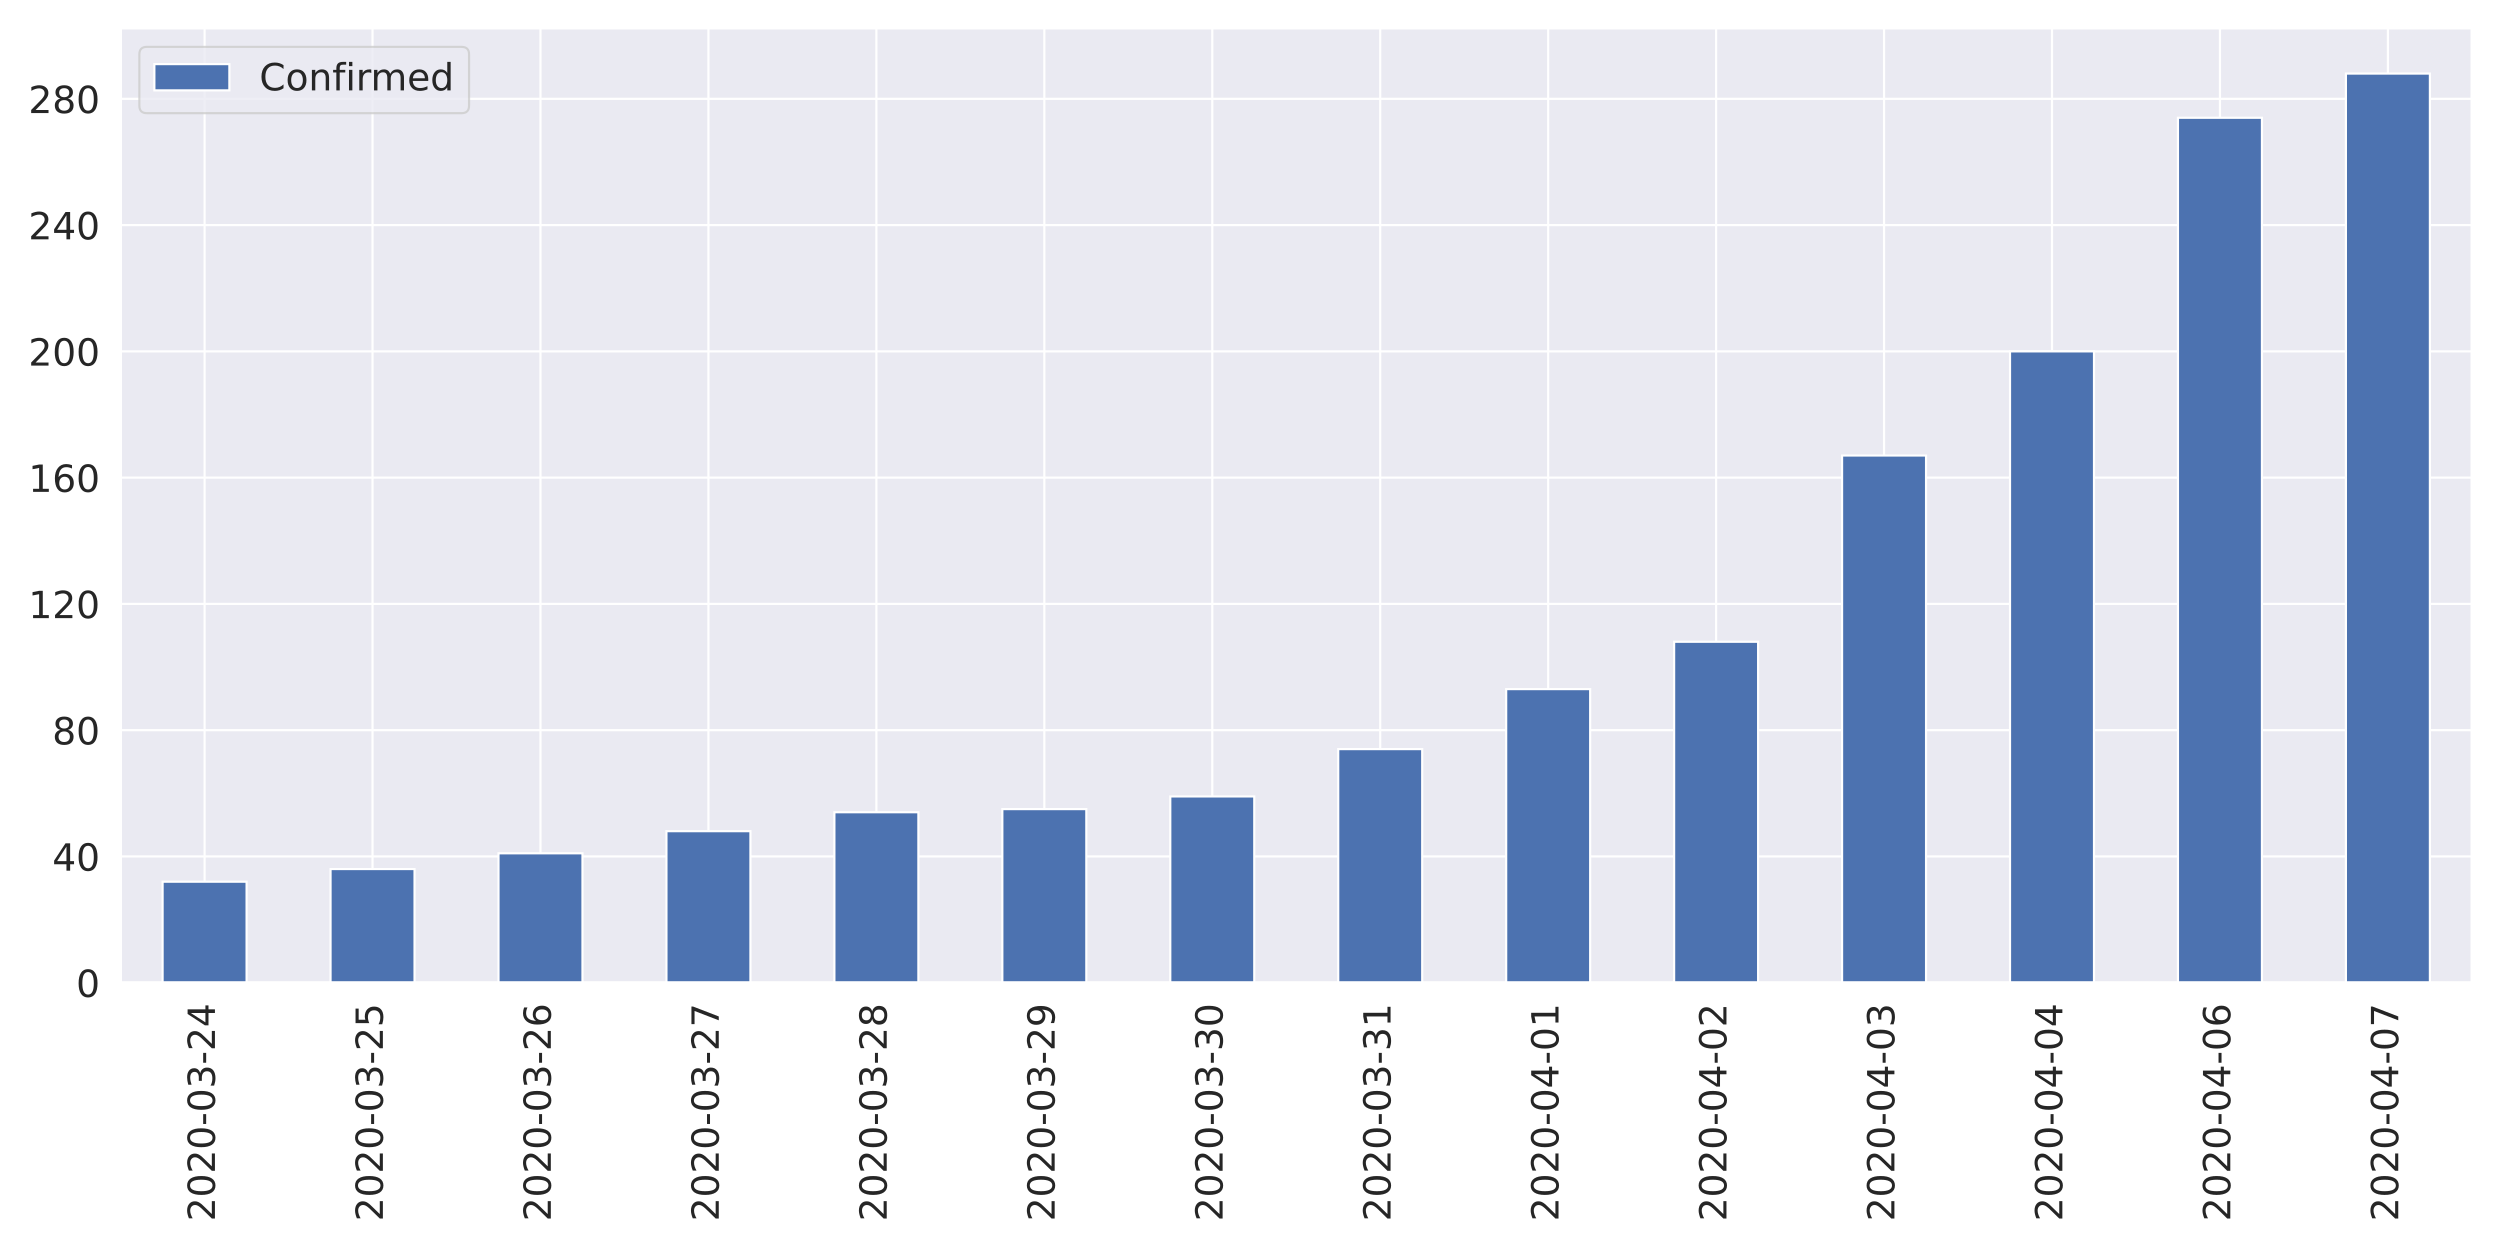
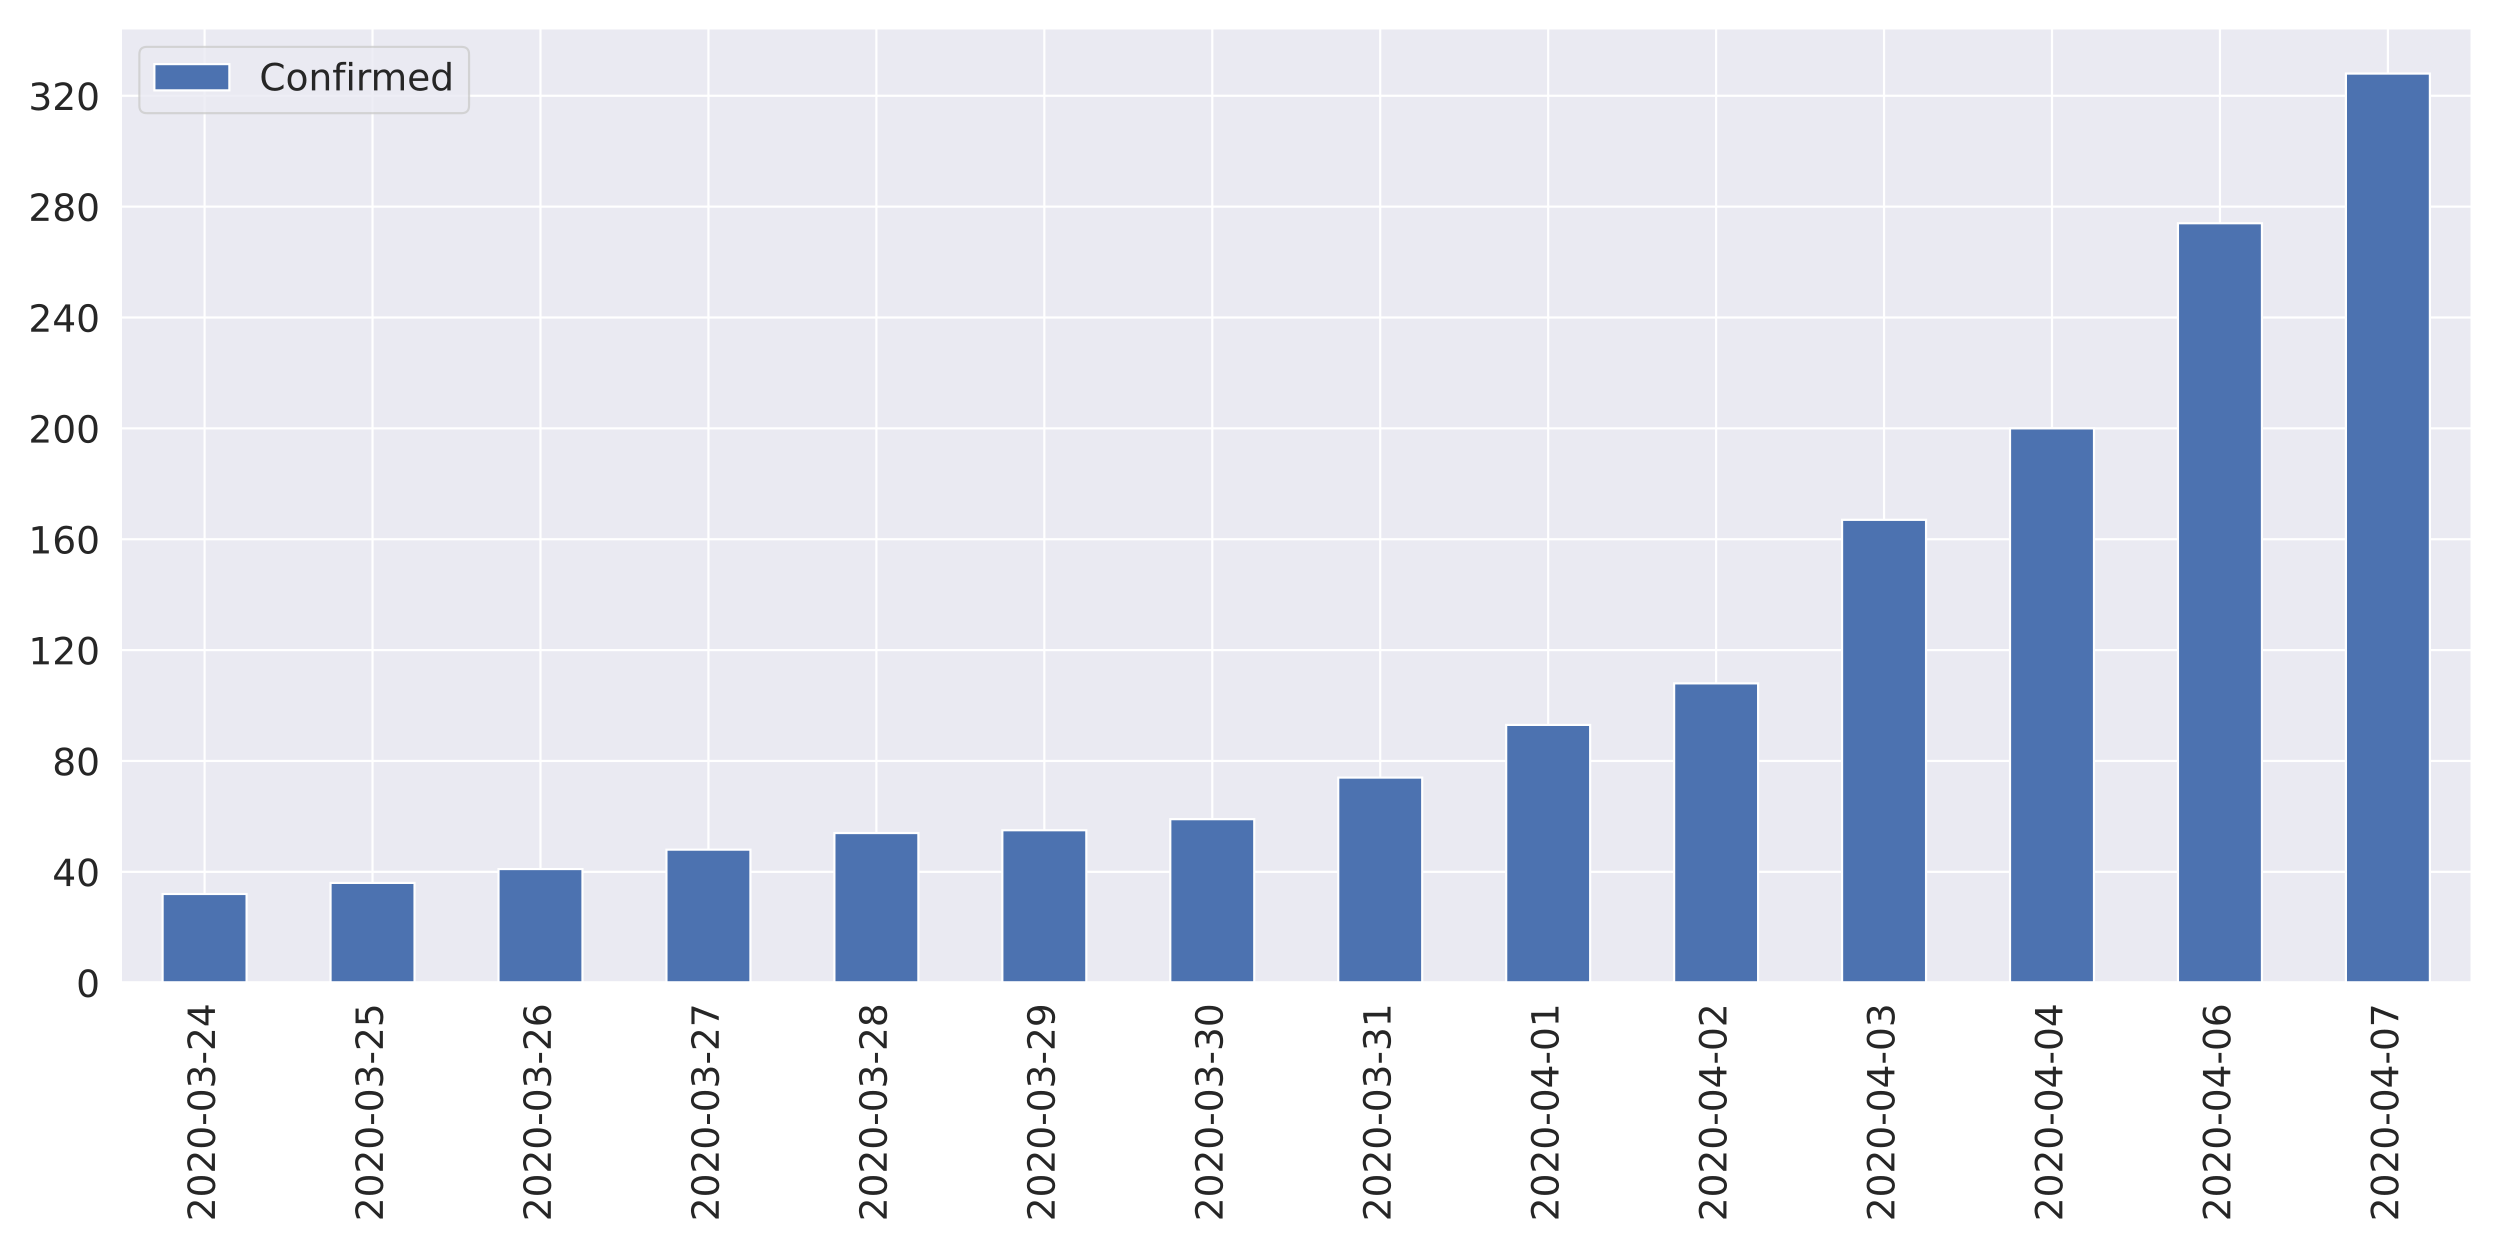
<svg xmlns="http://www.w3.org/2000/svg" xmlns:xlink="http://www.w3.org/1999/xlink" height="576pt" version="1.1" viewBox="0 0 1152 576" width="1152pt">
  <defs>
    <style type="text/css">
*{stroke-linecap:butt;stroke-linejoin:round;}
  </style>
  </defs>
  <g id="figure_1">
    <g id="patch_1">
      <path d="M 0 576  L 1152 576  L 1152 0  L 0 0  z " style="fill:#ffffff;" />
    </g>
    <g id="axes_1">
      <g id="patch_2">
        <path d="M 55.58 452.83  L 1139.04 452.83  L 1139.04 12.96  L 55.58 12.96  z " style="fill:#eaeaf2;" />
      </g>
      <g id="matplotlib.axis_1">
        <g id="xtick_1">
          <g id="line2d_1">
            <path clip-path="url(#p7d0ca9d0f2)" d="M 94.275 452.83  L 94.275 12.96  " style="fill:none;stroke:#ffffff;stroke-linecap:round;" />
          </g>
          <g id="text_1">
            <defs>
              <path d="M 19.188 8.297  L 53.609 8.297  L 53.609 0  L 7.328 0  L 7.328 8.297  Q 12.938 14.109 22.625 23.891  Q 32.328 33.688 34.812 36.531  Q 39.547 41.844 41.422 45.531  Q 43.312 49.219 43.312 52.781  Q 43.312 58.594 39.234 62.25  Q 35.156 65.922 28.609 65.922  Q 23.969 65.922 18.812 64.312  Q 13.672 62.703 7.812 59.422  L 7.812 69.391  Q 13.766 71.781 18.938 73  Q 24.125 74.219 28.422 74.219  Q 39.75 74.219 46.484 68.547  Q 53.219 62.891 53.219 53.422  Q 53.219 48.922 51.531 44.891  Q 49.859 40.875 45.406 35.406  Q 44.188 33.984 37.641 27.219  Q 31.109 20.453 19.188 8.297  z " id="DejaVuSans-50" />
              <path d="M 31.781 66.406  Q 24.172 66.406 20.328 58.906  Q 16.5 51.422 16.5 36.375  Q 16.5 21.391 20.328 13.891  Q 24.172 6.391 31.781 6.391  Q 39.453 6.391 43.281 13.891  Q 47.125 21.391 47.125 36.375  Q 47.125 51.422 43.281 58.906  Q 39.453 66.406 31.781 66.406  z M 31.781 74.219  Q 44.047 74.219 50.516 64.516  Q 56.984 54.828 56.984 36.375  Q 56.984 17.969 50.516 8.266  Q 44.047 -1.422 31.781 -1.422  Q 19.531 -1.422 13.062 8.266  Q 6.594 17.969 6.594 36.375  Q 6.594 54.828 13.062 64.516  Q 19.531 74.219 31.781 74.219  z " id="DejaVuSans-48" />
              <path d="M 4.891 31.391  L 31.203 31.391  L 31.203 23.391  L 4.891 23.391  z " id="DejaVuSans-45" />
              <path d="M 40.578 39.312  Q 47.656 37.797 51.625 33  Q 55.609 28.219 55.609 21.188  Q 55.609 10.406 48.188 4.484  Q 40.766 -1.422 27.094 -1.422  Q 22.516 -1.422 17.656 -0.516  Q 12.797 0.391 7.625 2.203  L 7.625 11.719  Q 11.719 9.328 16.594 8.109  Q 21.484 6.891 26.812 6.891  Q 36.078 6.891 40.938 10.547  Q 45.797 14.203 45.797 21.188  Q 45.797 27.641 41.281 31.266  Q 36.766 34.906 28.719 34.906  L 20.219 34.906  L 20.219 43.016  L 29.109 43.016  Q 36.375 43.016 40.234 45.922  Q 44.094 48.828 44.094 54.297  Q 44.094 59.906 40.109 62.906  Q 36.141 65.922 28.719 65.922  Q 24.656 65.922 20.016 65.031  Q 15.375 64.156 9.812 62.312  L 9.812 71.094  Q 15.438 72.656 20.344 73.438  Q 25.25 74.219 29.594 74.219  Q 40.828 74.219 47.359 69.109  Q 53.906 64.016 53.906 55.328  Q 53.906 49.266 50.438 45.094  Q 46.969 40.922 40.578 39.312  z " id="DejaVuSans-51" />
              <path d="M 37.797 64.312  L 12.891 25.391  L 37.797 25.391  z M 35.203 72.906  L 47.609 72.906  L 47.609 25.391  L 58.016 25.391  L 58.016 17.188  L 47.609 17.188  L 47.609 0  L 37.797 0  L 37.797 17.188  L 4.891 17.188  L 4.891 26.703  z " id="DejaVuSans-52" />
            </defs>
            <g style="fill:#262626;" transform="translate(99.0432 562.7538)rotate(-90)scale(0.1728 -0.1728)">
              <use xlink:href="#DejaVuSans-50" />
              <use x="63.623" xlink:href="#DejaVuSans-48" />
              <use x="127.246" xlink:href="#DejaVuSans-50" />
              <use x="190.869" xlink:href="#DejaVuSans-48" />
              <use x="254.492" xlink:href="#DejaVuSans-45" />
              <use x="290.576" xlink:href="#DejaVuSans-48" />
              <use x="354.199" xlink:href="#DejaVuSans-51" />
              <use x="417.822" xlink:href="#DejaVuSans-45" />
              <use x="453.906" xlink:href="#DejaVuSans-50" />
              <use x="517.529" xlink:href="#DejaVuSans-52" />
            </g>
          </g>
        </g>
        <g id="xtick_2">
          <g id="line2d_2">
            <path clip-path="url(#p7d0ca9d0f2)" d="M 171.665 452.83  L 171.665 12.96  " style="fill:none;stroke:#ffffff;stroke-linecap:round;" />
          </g>
          <g id="text_2">
            <defs>
              <path d="M 10.797 72.906  L 49.516 72.906  L 49.516 64.594  L 19.828 64.594  L 19.828 46.734  Q 21.969 47.469 24.109 47.828  Q 26.266 48.188 28.422 48.188  Q 40.625 48.188 47.75 41.5  Q 54.891 34.812 54.891 23.391  Q 54.891 11.625 47.562 5.094  Q 40.234 -1.422 26.906 -1.422  Q 22.312 -1.422 17.547 -0.641  Q 12.797 0.141 7.719 1.703  L 7.719 11.625  Q 12.109 9.234 16.797 8.062  Q 21.484 6.891 26.703 6.891  Q 35.156 6.891 40.078 11.328  Q 45.016 15.766 45.016 23.391  Q 45.016 31 40.078 35.438  Q 35.156 39.891 26.703 39.891  Q 22.75 39.891 18.812 39.016  Q 14.891 38.141 10.797 36.281  z " id="DejaVuSans-53" />
            </defs>
            <g style="fill:#262626;" transform="translate(176.4332 562.7538)rotate(-90)scale(0.1728 -0.1728)">
              <use xlink:href="#DejaVuSans-50" />
              <use x="63.623" xlink:href="#DejaVuSans-48" />
              <use x="127.246" xlink:href="#DejaVuSans-50" />
              <use x="190.869" xlink:href="#DejaVuSans-48" />
              <use x="254.492" xlink:href="#DejaVuSans-45" />
              <use x="290.576" xlink:href="#DejaVuSans-48" />
              <use x="354.199" xlink:href="#DejaVuSans-51" />
              <use x="417.822" xlink:href="#DejaVuSans-45" />
              <use x="453.906" xlink:href="#DejaVuSans-50" />
              <use x="517.529" xlink:href="#DejaVuSans-53" />
            </g>
          </g>
        </g>
        <g id="xtick_3">
          <g id="line2d_3">
            <path clip-path="url(#p7d0ca9d0f2)" d="M 249.055 452.83  L 249.055 12.96  " style="fill:none;stroke:#ffffff;stroke-linecap:round;" />
          </g>
          <g id="text_3">
            <defs>
              <path d="M 33.016 40.375  Q 26.375 40.375 22.484 35.828  Q 18.609 31.297 18.609 23.391  Q 18.609 15.531 22.484 10.953  Q 26.375 6.391 33.016 6.391  Q 39.656 6.391 43.531 10.953  Q 47.406 15.531 47.406 23.391  Q 47.406 31.297 43.531 35.828  Q 39.656 40.375 33.016 40.375  z M 52.594 71.297  L 52.594 62.312  Q 48.875 64.062 45.094 64.984  Q 41.312 65.922 37.594 65.922  Q 27.828 65.922 22.672 59.328  Q 17.531 52.734 16.797 39.406  Q 19.672 43.656 24.016 45.922  Q 28.375 48.188 33.594 48.188  Q 44.578 48.188 50.953 41.516  Q 57.328 34.859 57.328 23.391  Q 57.328 12.156 50.688 5.359  Q 44.047 -1.422 33.016 -1.422  Q 20.359 -1.422 13.672 8.266  Q 6.984 17.969 6.984 36.375  Q 6.984 53.656 15.188 63.938  Q 23.391 74.219 37.203 74.219  Q 40.922 74.219 44.703 73.484  Q 48.484 72.75 52.594 71.297  z " id="DejaVuSans-54" />
            </defs>
            <g style="fill:#262626;" transform="translate(253.8232 562.7538)rotate(-90)scale(0.1728 -0.1728)">
              <use xlink:href="#DejaVuSans-50" />
              <use x="63.623" xlink:href="#DejaVuSans-48" />
              <use x="127.246" xlink:href="#DejaVuSans-50" />
              <use x="190.869" xlink:href="#DejaVuSans-48" />
              <use x="254.492" xlink:href="#DejaVuSans-45" />
              <use x="290.576" xlink:href="#DejaVuSans-48" />
              <use x="354.199" xlink:href="#DejaVuSans-51" />
              <use x="417.822" xlink:href="#DejaVuSans-45" />
              <use x="453.906" xlink:href="#DejaVuSans-50" />
              <use x="517.529" xlink:href="#DejaVuSans-54" />
            </g>
          </g>
        </g>
        <g id="xtick_4">
          <g id="line2d_4">
            <path clip-path="url(#p7d0ca9d0f2)" d="M 326.445 452.83  L 326.445 12.96  " style="fill:none;stroke:#ffffff;stroke-linecap:round;" />
          </g>
          <g id="text_4">
            <defs>
              <path d="M 8.203 72.906  L 55.078 72.906  L 55.078 68.703  L 28.609 0  L 18.312 0  L 43.219 64.594  L 8.203 64.594  z " id="DejaVuSans-55" />
            </defs>
            <g style="fill:#262626;" transform="translate(331.2132 562.7538)rotate(-90)scale(0.1728 -0.1728)">
              <use xlink:href="#DejaVuSans-50" />
              <use x="63.623" xlink:href="#DejaVuSans-48" />
              <use x="127.246" xlink:href="#DejaVuSans-50" />
              <use x="190.869" xlink:href="#DejaVuSans-48" />
              <use x="254.492" xlink:href="#DejaVuSans-45" />
              <use x="290.576" xlink:href="#DejaVuSans-48" />
              <use x="354.199" xlink:href="#DejaVuSans-51" />
              <use x="417.822" xlink:href="#DejaVuSans-45" />
              <use x="453.906" xlink:href="#DejaVuSans-50" />
              <use x="517.529" xlink:href="#DejaVuSans-55" />
            </g>
          </g>
        </g>
        <g id="xtick_5">
          <g id="line2d_5">
            <path clip-path="url(#p7d0ca9d0f2)" d="M 403.835 452.83  L 403.835 12.96  " style="fill:none;stroke:#ffffff;stroke-linecap:round;" />
          </g>
          <g id="text_5">
            <defs>
              <path d="M 31.781 34.625  Q 24.75 34.625 20.719 30.859  Q 16.703 27.094 16.703 20.516  Q 16.703 13.922 20.719 10.156  Q 24.75 6.391 31.781 6.391  Q 38.812 6.391 42.859 10.172  Q 46.922 13.969 46.922 20.516  Q 46.922 27.094 42.891 30.859  Q 38.875 34.625 31.781 34.625  z M 21.922 38.812  Q 15.578 40.375 12.031 44.719  Q 8.5 49.078 8.5 55.328  Q 8.5 64.062 14.719 69.141  Q 20.953 74.219 31.781 74.219  Q 42.672 74.219 48.875 69.141  Q 55.078 64.062 55.078 55.328  Q 55.078 49.078 51.531 44.719  Q 48 40.375 41.703 38.812  Q 48.828 37.156 52.797 32.312  Q 56.781 27.484 56.781 20.516  Q 56.781 9.906 50.312 4.234  Q 43.844 -1.422 31.781 -1.422  Q 19.734 -1.422 13.25 4.234  Q 6.781 9.906 6.781 20.516  Q 6.781 27.484 10.781 32.312  Q 14.797 37.156 21.922 38.812  z M 18.312 54.391  Q 18.312 48.734 21.844 45.562  Q 25.391 42.391 31.781 42.391  Q 38.141 42.391 41.719 45.562  Q 45.312 48.734 45.312 54.391  Q 45.312 60.062 41.719 63.234  Q 38.141 66.406 31.781 66.406  Q 25.391 66.406 21.844 63.234  Q 18.312 60.062 18.312 54.391  z " id="DejaVuSans-56" />
            </defs>
            <g style="fill:#262626;" transform="translate(408.6032 562.7538)rotate(-90)scale(0.1728 -0.1728)">
              <use xlink:href="#DejaVuSans-50" />
              <use x="63.623" xlink:href="#DejaVuSans-48" />
              <use x="127.246" xlink:href="#DejaVuSans-50" />
              <use x="190.869" xlink:href="#DejaVuSans-48" />
              <use x="254.492" xlink:href="#DejaVuSans-45" />
              <use x="290.576" xlink:href="#DejaVuSans-48" />
              <use x="354.199" xlink:href="#DejaVuSans-51" />
              <use x="417.822" xlink:href="#DejaVuSans-45" />
              <use x="453.906" xlink:href="#DejaVuSans-50" />
              <use x="517.529" xlink:href="#DejaVuSans-56" />
            </g>
          </g>
        </g>
        <g id="xtick_6">
          <g id="line2d_6">
            <path clip-path="url(#p7d0ca9d0f2)" d="M 481.225 452.83  L 481.225 12.96  " style="fill:none;stroke:#ffffff;stroke-linecap:round;" />
          </g>
          <g id="text_6">
            <defs>
              <path d="M 10.984 1.516  L 10.984 10.5  Q 14.703 8.734 18.5 7.812  Q 22.312 6.891 25.984 6.891  Q 35.75 6.891 40.891 13.453  Q 46.047 20.016 46.781 33.406  Q 43.953 29.203 39.594 26.953  Q 35.25 24.703 29.984 24.703  Q 19.047 24.703 12.672 31.312  Q 6.297 37.938 6.297 49.422  Q 6.297 60.641 12.938 67.422  Q 19.578 74.219 30.609 74.219  Q 43.266 74.219 49.922 64.516  Q 56.594 54.828 56.594 36.375  Q 56.594 19.141 48.406 8.859  Q 40.234 -1.422 26.422 -1.422  Q 22.703 -1.422 18.891 -0.688  Q 15.094 0.047 10.984 1.516  z M 30.609 32.422  Q 37.25 32.422 41.125 36.953  Q 45.016 41.5 45.016 49.422  Q 45.016 57.281 41.125 61.844  Q 37.25 66.406 30.609 66.406  Q 23.969 66.406 20.094 61.844  Q 16.219 57.281 16.219 49.422  Q 16.219 41.5 20.094 36.953  Q 23.969 32.422 30.609 32.422  z " id="DejaVuSans-57" />
            </defs>
            <g style="fill:#262626;" transform="translate(485.9932 562.7538)rotate(-90)scale(0.1728 -0.1728)">
              <use xlink:href="#DejaVuSans-50" />
              <use x="63.623" xlink:href="#DejaVuSans-48" />
              <use x="127.246" xlink:href="#DejaVuSans-50" />
              <use x="190.869" xlink:href="#DejaVuSans-48" />
              <use x="254.492" xlink:href="#DejaVuSans-45" />
              <use x="290.576" xlink:href="#DejaVuSans-48" />
              <use x="354.199" xlink:href="#DejaVuSans-51" />
              <use x="417.822" xlink:href="#DejaVuSans-45" />
              <use x="453.906" xlink:href="#DejaVuSans-50" />
              <use x="517.529" xlink:href="#DejaVuSans-57" />
            </g>
          </g>
        </g>
        <g id="xtick_7">
          <g id="line2d_7">
            <path clip-path="url(#p7d0ca9d0f2)" d="M 558.615 452.83  L 558.615 12.96  " style="fill:none;stroke:#ffffff;stroke-linecap:round;" />
          </g>
          <g id="text_7">
            <g style="fill:#262626;" transform="translate(563.3832 562.7538)rotate(-90)scale(0.1728 -0.1728)">
              <use xlink:href="#DejaVuSans-50" />
              <use x="63.623" xlink:href="#DejaVuSans-48" />
              <use x="127.246" xlink:href="#DejaVuSans-50" />
              <use x="190.869" xlink:href="#DejaVuSans-48" />
              <use x="254.492" xlink:href="#DejaVuSans-45" />
              <use x="290.576" xlink:href="#DejaVuSans-48" />
              <use x="354.199" xlink:href="#DejaVuSans-51" />
              <use x="417.822" xlink:href="#DejaVuSans-45" />
              <use x="453.906" xlink:href="#DejaVuSans-51" />
              <use x="517.529" xlink:href="#DejaVuSans-48" />
            </g>
          </g>
        </g>
        <g id="xtick_8">
          <g id="line2d_8">
            <path clip-path="url(#p7d0ca9d0f2)" d="M 636.005 452.83  L 636.005 12.96  " style="fill:none;stroke:#ffffff;stroke-linecap:round;" />
          </g>
          <g id="text_8">
            <defs>
              <path d="M 12.406 8.297  L 28.516 8.297  L 28.516 63.922  L 10.984 60.406  L 10.984 69.391  L 28.422 72.906  L 38.281 72.906  L 38.281 8.297  L 54.391 8.297  L 54.391 0  L 12.406 0  z " id="DejaVuSans-49" />
            </defs>
            <g style="fill:#262626;" transform="translate(640.7732 562.7538)rotate(-90)scale(0.1728 -0.1728)">
              <use xlink:href="#DejaVuSans-50" />
              <use x="63.623" xlink:href="#DejaVuSans-48" />
              <use x="127.246" xlink:href="#DejaVuSans-50" />
              <use x="190.869" xlink:href="#DejaVuSans-48" />
              <use x="254.492" xlink:href="#DejaVuSans-45" />
              <use x="290.576" xlink:href="#DejaVuSans-48" />
              <use x="354.199" xlink:href="#DejaVuSans-51" />
              <use x="417.822" xlink:href="#DejaVuSans-45" />
              <use x="453.906" xlink:href="#DejaVuSans-51" />
              <use x="517.529" xlink:href="#DejaVuSans-49" />
            </g>
          </g>
        </g>
        <g id="xtick_9">
          <g id="line2d_9">
            <path clip-path="url(#p7d0ca9d0f2)" d="M 713.395 452.83  L 713.395 12.96  " style="fill:none;stroke:#ffffff;stroke-linecap:round;" />
          </g>
          <g id="text_9">
            <g style="fill:#262626;" transform="translate(718.1632 562.7538)rotate(-90)scale(0.1728 -0.1728)">
              <use xlink:href="#DejaVuSans-50" />
              <use x="63.623" xlink:href="#DejaVuSans-48" />
              <use x="127.246" xlink:href="#DejaVuSans-50" />
              <use x="190.869" xlink:href="#DejaVuSans-48" />
              <use x="254.492" xlink:href="#DejaVuSans-45" />
              <use x="290.576" xlink:href="#DejaVuSans-48" />
              <use x="354.199" xlink:href="#DejaVuSans-52" />
              <use x="417.822" xlink:href="#DejaVuSans-45" />
              <use x="453.906" xlink:href="#DejaVuSans-48" />
              <use x="517.529" xlink:href="#DejaVuSans-49" />
            </g>
          </g>
        </g>
        <g id="xtick_10">
          <g id="line2d_10">
            <path clip-path="url(#p7d0ca9d0f2)" d="M 790.785 452.83  L 790.785 12.96  " style="fill:none;stroke:#ffffff;stroke-linecap:round;" />
          </g>
          <g id="text_10">
            <g style="fill:#262626;" transform="translate(795.5532 562.7538)rotate(-90)scale(0.1728 -0.1728)">
              <use xlink:href="#DejaVuSans-50" />
              <use x="63.623" xlink:href="#DejaVuSans-48" />
              <use x="127.246" xlink:href="#DejaVuSans-50" />
              <use x="190.869" xlink:href="#DejaVuSans-48" />
              <use x="254.492" xlink:href="#DejaVuSans-45" />
              <use x="290.576" xlink:href="#DejaVuSans-48" />
              <use x="354.199" xlink:href="#DejaVuSans-52" />
              <use x="417.822" xlink:href="#DejaVuSans-45" />
              <use x="453.906" xlink:href="#DejaVuSans-48" />
              <use x="517.529" xlink:href="#DejaVuSans-50" />
            </g>
          </g>
        </g>
        <g id="xtick_11">
          <g id="line2d_11">
            <path clip-path="url(#p7d0ca9d0f2)" d="M 868.175 452.83  L 868.175 12.96  " style="fill:none;stroke:#ffffff;stroke-linecap:round;" />
          </g>
          <g id="text_11">
            <g style="fill:#262626;" transform="translate(872.9432 562.7538)rotate(-90)scale(0.1728 -0.1728)">
              <use xlink:href="#DejaVuSans-50" />
              <use x="63.623" xlink:href="#DejaVuSans-48" />
              <use x="127.246" xlink:href="#DejaVuSans-50" />
              <use x="190.869" xlink:href="#DejaVuSans-48" />
              <use x="254.492" xlink:href="#DejaVuSans-45" />
              <use x="290.576" xlink:href="#DejaVuSans-48" />
              <use x="354.199" xlink:href="#DejaVuSans-52" />
              <use x="417.822" xlink:href="#DejaVuSans-45" />
              <use x="453.906" xlink:href="#DejaVuSans-48" />
              <use x="517.529" xlink:href="#DejaVuSans-51" />
            </g>
          </g>
        </g>
        <g id="xtick_12">
          <g id="line2d_12">
            <path clip-path="url(#p7d0ca9d0f2)" d="M 945.565 452.83  L 945.565 12.96  " style="fill:none;stroke:#ffffff;stroke-linecap:round;" />
          </g>
          <g id="text_12">
            <g style="fill:#262626;" transform="translate(950.3332 562.7538)rotate(-90)scale(0.1728 -0.1728)">
              <use xlink:href="#DejaVuSans-50" />
              <use x="63.623" xlink:href="#DejaVuSans-48" />
              <use x="127.246" xlink:href="#DejaVuSans-50" />
              <use x="190.869" xlink:href="#DejaVuSans-48" />
              <use x="254.492" xlink:href="#DejaVuSans-45" />
              <use x="290.576" xlink:href="#DejaVuSans-48" />
              <use x="354.199" xlink:href="#DejaVuSans-52" />
              <use x="417.822" xlink:href="#DejaVuSans-45" />
              <use x="453.906" xlink:href="#DejaVuSans-48" />
              <use x="517.529" xlink:href="#DejaVuSans-52" />
            </g>
          </g>
        </g>
        <g id="xtick_13">
          <g id="line2d_13">
            <path clip-path="url(#p7d0ca9d0f2)" d="M 1022.955 452.83  L 1022.955 12.96  " style="fill:none;stroke:#ffffff;stroke-linecap:round;" />
          </g>
          <g id="text_13">
            <g style="fill:#262626;" transform="translate(1027.723 562.7538)rotate(-90)scale(0.1728 -0.1728)">
              <use xlink:href="#DejaVuSans-50" />
              <use x="63.623" xlink:href="#DejaVuSans-48" />
              <use x="127.246" xlink:href="#DejaVuSans-50" />
              <use x="190.869" xlink:href="#DejaVuSans-48" />
              <use x="254.492" xlink:href="#DejaVuSans-45" />
              <use x="290.576" xlink:href="#DejaVuSans-48" />
              <use x="354.199" xlink:href="#DejaVuSans-52" />
              <use x="417.822" xlink:href="#DejaVuSans-45" />
              <use x="453.906" xlink:href="#DejaVuSans-48" />
              <use x="517.529" xlink:href="#DejaVuSans-54" />
            </g>
          </g>
        </g>
        <g id="xtick_14">
          <g id="line2d_14">
            <path clip-path="url(#p7d0ca9d0f2)" d="M 1100.345 452.83  L 1100.345 12.96  " style="fill:none;stroke:#ffffff;stroke-linecap:round;" />
          </g>
          <g id="text_14">
            <g style="fill:#262626;" transform="translate(1105.113 562.7538)rotate(-90)scale(0.1728 -0.1728)">
              <use xlink:href="#DejaVuSans-50" />
              <use x="63.623" xlink:href="#DejaVuSans-48" />
              <use x="127.246" xlink:href="#DejaVuSans-50" />
              <use x="190.869" xlink:href="#DejaVuSans-48" />
              <use x="254.492" xlink:href="#DejaVuSans-45" />
              <use x="290.576" xlink:href="#DejaVuSans-48" />
              <use x="354.199" xlink:href="#DejaVuSans-52" />
              <use x="417.822" xlink:href="#DejaVuSans-45" />
              <use x="453.906" xlink:href="#DejaVuSans-48" />
              <use x="517.529" xlink:href="#DejaVuSans-55" />
            </g>
          </g>
        </g>
      </g>
      <g id="matplotlib.axis_2">
        <g id="ytick_1">
          <g id="line2d_15">
            <path clip-path="url(#p7d0ca9d0f2)" d="M 55.58 452.83  L 1139.04 452.83  " style="fill:none;stroke:#ffffff;stroke-linecap:round;" />
          </g>
          <g id="text_15">
            <g style="fill:#262626;" transform="translate(35.0856 459.3951)scale(0.1728 -0.1728)">
              <use xlink:href="#DejaVuSans-48" />
            </g>
          </g>
        </g>
        <g id="ytick_2">
          <g id="line2d_16">
-             <path clip-path="url(#p7d0ca9d0f2)" d="M 55.58 394.646  L 1139.04 394.646  " style="fill:none;stroke:#ffffff;stroke-linecap:round;" />
+             <path clip-path="url(#p7d0ca9d0f2)" d="M 55.58 401.742  L 1139.04 401.742  " style="fill:none;stroke:#ffffff;stroke-linecap:round;" />
          </g>
          <g id="text_16">
-             <g style="fill:#262626;" transform="translate(24.0912 401.2112)scale(0.1728 -0.1728)">
+             <g style="fill:#262626;" transform="translate(24.0912 408.3068)scale(0.1728 -0.1728)">
              <use xlink:href="#DejaVuSans-52" />
              <use x="63.623" xlink:href="#DejaVuSans-48" />
            </g>
          </g>
        </g>
        <g id="ytick_3">
          <g id="line2d_17">
-             <path clip-path="url(#p7d0ca9d0f2)" d="M 55.58 336.462  L 1139.04 336.462  " style="fill:none;stroke:#ffffff;stroke-linecap:round;" />
+             <path clip-path="url(#p7d0ca9d0f2)" d="M 55.58 350.653  L 1139.04 350.653  " style="fill:none;stroke:#ffffff;stroke-linecap:round;" />
          </g>
          <g id="text_17">
-             <g style="fill:#262626;" transform="translate(24.0912 343.0273)scale(0.1728 -0.1728)">
+             <g style="fill:#262626;" transform="translate(24.0912 357.2185)scale(0.1728 -0.1728)">
              <use xlink:href="#DejaVuSans-56" />
              <use x="63.623" xlink:href="#DejaVuSans-48" />
            </g>
          </g>
        </g>
        <g id="ytick_4">
          <g id="line2d_18">
-             <path clip-path="url(#p7d0ca9d0f2)" d="M 55.58 278.278  L 1139.04 278.278  " style="fill:none;stroke:#ffffff;stroke-linecap:round;" />
+             <path clip-path="url(#p7d0ca9d0f2)" d="M 55.58 299.565  L 1139.04 299.565  " style="fill:none;stroke:#ffffff;stroke-linecap:round;" />
          </g>
          <g id="text_18">
-             <g style="fill:#262626;" transform="translate(13.0968 284.8435)scale(0.1728 -0.1728)">
+             <g style="fill:#262626;" transform="translate(13.0968 306.1302)scale(0.1728 -0.1728)">
              <use xlink:href="#DejaVuSans-49" />
              <use x="63.623" xlink:href="#DejaVuSans-50" />
              <use x="127.246" xlink:href="#DejaVuSans-48" />
            </g>
          </g>
        </g>
        <g id="ytick_5">
          <g id="line2d_19">
-             <path clip-path="url(#p7d0ca9d0f2)" d="M 55.58 220.095  L 1139.04 220.095  " style="fill:none;stroke:#ffffff;stroke-linecap:round;" />
+             <path clip-path="url(#p7d0ca9d0f2)" d="M 55.58 248.477  L 1139.04 248.477  " style="fill:none;stroke:#ffffff;stroke-linecap:round;" />
          </g>
          <g id="text_19">
-             <g style="fill:#262626;" transform="translate(13.0968 226.6596)scale(0.1728 -0.1728)">
+             <g style="fill:#262626;" transform="translate(13.0968 255.042)scale(0.1728 -0.1728)">
              <use xlink:href="#DejaVuSans-49" />
              <use x="63.623" xlink:href="#DejaVuSans-54" />
              <use x="127.246" xlink:href="#DejaVuSans-48" />
            </g>
          </g>
        </g>
        <g id="ytick_6">
          <g id="line2d_20">
-             <path clip-path="url(#p7d0ca9d0f2)" d="M 55.58 161.911  L 1139.04 161.911  " style="fill:none;stroke:#ffffff;stroke-linecap:round;" />
+             <path clip-path="url(#p7d0ca9d0f2)" d="M 55.58 197.389  L 1139.04 197.389  " style="fill:none;stroke:#ffffff;stroke-linecap:round;" />
          </g>
          <g id="text_20">
-             <g style="fill:#262626;" transform="translate(13.0968 168.4757)scale(0.1728 -0.1728)">
+             <g style="fill:#262626;" transform="translate(13.0968 203.9537)scale(0.1728 -0.1728)">
              <use xlink:href="#DejaVuSans-50" />
              <use x="63.623" xlink:href="#DejaVuSans-48" />
              <use x="127.246" xlink:href="#DejaVuSans-48" />
            </g>
          </g>
        </g>
        <g id="ytick_7">
          <g id="line2d_21">
-             <path clip-path="url(#p7d0ca9d0f2)" d="M 55.58 103.727  L 1139.04 103.727  " style="fill:none;stroke:#ffffff;stroke-linecap:round;" />
+             <path clip-path="url(#p7d0ca9d0f2)" d="M 55.58 146.3  L 1139.04 146.3  " style="fill:none;stroke:#ffffff;stroke-linecap:round;" />
          </g>
          <g id="text_21">
-             <g style="fill:#262626;" transform="translate(13.0968 110.2919)scale(0.1728 -0.1728)">
+             <g style="fill:#262626;" transform="translate(13.0968 152.8654)scale(0.1728 -0.1728)">
              <use xlink:href="#DejaVuSans-50" />
              <use x="63.623" xlink:href="#DejaVuSans-52" />
              <use x="127.246" xlink:href="#DejaVuSans-48" />
            </g>
          </g>
        </g>
        <g id="ytick_8">
          <g id="line2d_22">
-             <path clip-path="url(#p7d0ca9d0f2)" d="M 55.58 45.543  L 1139.04 45.543  " style="fill:none;stroke:#ffffff;stroke-linecap:round;" />
+             <path clip-path="url(#p7d0ca9d0f2)" d="M 55.58 95.212  L 1139.04 95.212  " style="fill:none;stroke:#ffffff;stroke-linecap:round;" />
          </g>
          <g id="text_22">
-             <g style="fill:#262626;" transform="translate(13.0968 52.10801)scale(0.1728 -0.1728)">
+             <g style="fill:#262626;" transform="translate(13.0968 101.7772)scale(0.1728 -0.1728)">
              <use xlink:href="#DejaVuSans-50" />
              <use x="63.623" xlink:href="#DejaVuSans-56" />
              <use x="127.246" xlink:href="#DejaVuSans-48" />
            </g>
          </g>
        </g>
+         <g id="ytick_9">
+           <g id="line2d_23">
+             <path clip-path="url(#p7d0ca9d0f2)" d="M 55.58 44.124  L 1139.04 44.124  " style="fill:none;stroke:#ffffff;stroke-linecap:round;" />
+           </g>
+           <g id="text_23">
+             <g style="fill:#262626;" transform="translate(13.0968 50.68889)scale(0.1728 -0.1728)">
+               <use xlink:href="#DejaVuSans-51" />
+               <use x="63.623" xlink:href="#DejaVuSans-50" />
+               <use x="127.246" xlink:href="#DejaVuSans-48" />
+             </g>
+           </g>
+         </g>
      </g>
      <g id="patch_3">
-         <path clip-path="url(#p7d0ca9d0f2)" d="M 74.927 452.83  L 113.623 452.83  L 113.623 406.283  L 74.927 406.283  z " style="fill:#4c72b0;stroke:#ffffff;stroke-linejoin:miter;" />
+         <path clip-path="url(#p7d0ca9d0f2)" d="M 74.927 452.83  L 113.623 452.83  L 113.623 411.959  L 74.927 411.959  z " style="fill:#4c72b0;stroke:#ffffff;stroke-linejoin:miter;" />
      </g>
      <g id="patch_4">
-         <path clip-path="url(#p7d0ca9d0f2)" d="M 152.317 452.83  L 191.012 452.83  L 191.012 400.465  L 152.317 400.465  z " style="fill:#4c72b0;stroke:#ffffff;stroke-linejoin:miter;" />
+         <path clip-path="url(#p7d0ca9d0f2)" d="M 152.317 452.83  L 191.012 452.83  L 191.012 406.851  L 152.317 406.851  z " style="fill:#4c72b0;stroke:#ffffff;stroke-linejoin:miter;" />
      </g>
      <g id="patch_5">
-         <path clip-path="url(#p7d0ca9d0f2)" d="M 229.708 452.83  L 268.402 452.83  L 268.402 393.192  L 229.708 393.192  z " style="fill:#4c72b0;stroke:#ffffff;stroke-linejoin:miter;" />
+         <path clip-path="url(#p7d0ca9d0f2)" d="M 229.708 452.83  L 268.402 452.83  L 268.402 400.465  L 229.708 400.465  z " style="fill:#4c72b0;stroke:#ffffff;stroke-linejoin:miter;" />
      </g>
      <g id="patch_6">
-         <path clip-path="url(#p7d0ca9d0f2)" d="M 307.098 452.83  L 345.793 452.83  L 345.793 383.009  L 307.098 383.009  z " style="fill:#4c72b0;stroke:#ffffff;stroke-linejoin:miter;" />
+         <path clip-path="url(#p7d0ca9d0f2)" d="M 307.098 452.83  L 345.793 452.83  L 345.793 391.524  L 307.098 391.524  z " style="fill:#4c72b0;stroke:#ffffff;stroke-linejoin:miter;" />
      </g>
      <g id="patch_7">
-         <path clip-path="url(#p7d0ca9d0f2)" d="M 384.488 452.83  L 423.183 452.83  L 423.183 374.282  L 384.488 374.282  z " style="fill:#4c72b0;stroke:#ffffff;stroke-linejoin:miter;" />
+         <path clip-path="url(#p7d0ca9d0f2)" d="M 384.488 452.83  L 423.183 452.83  L 423.183 383.861  L 384.488 383.861  z " style="fill:#4c72b0;stroke:#ffffff;stroke-linejoin:miter;" />
      </g>
      <g id="patch_8">
-         <path clip-path="url(#p7d0ca9d0f2)" d="M 461.877 452.83  L 500.572 452.83  L 500.572 372.827  L 461.877 372.827  z " style="fill:#4c72b0;stroke:#ffffff;stroke-linejoin:miter;" />
+         <path clip-path="url(#p7d0ca9d0f2)" d="M 461.877 452.83  L 500.572 452.83  L 500.572 382.584  L 461.877 382.584  z " style="fill:#4c72b0;stroke:#ffffff;stroke-linejoin:miter;" />
      </g>
      <g id="patch_9">
-         <path clip-path="url(#p7d0ca9d0f2)" d="M 539.268 452.83  L 577.962 452.83  L 577.962 367.009  L 539.268 367.009  z " style="fill:#4c72b0;stroke:#ffffff;stroke-linejoin:miter;" />
+         <path clip-path="url(#p7d0ca9d0f2)" d="M 539.268 452.83  L 577.962 452.83  L 577.962 377.475  L 539.268 377.475  z " style="fill:#4c72b0;stroke:#ffffff;stroke-linejoin:miter;" />
      </g>
      <g id="patch_10">
-         <path clip-path="url(#p7d0ca9d0f2)" d="M 616.658 452.83  L 655.352 452.83  L 655.352 345.19  L 616.658 345.19  z " style="fill:#4c72b0;stroke:#ffffff;stroke-linejoin:miter;" />
+         <path clip-path="url(#p7d0ca9d0f2)" d="M 616.658 452.83  L 655.352 452.83  L 655.352 358.317  L 616.658 358.317  z " style="fill:#4c72b0;stroke:#ffffff;stroke-linejoin:miter;" />
      </g>
      <g id="patch_11">
-         <path clip-path="url(#p7d0ca9d0f2)" d="M 694.048 452.83  L 732.742 452.83  L 732.742 317.553  L 694.048 317.553  z " style="fill:#4c72b0;stroke:#ffffff;stroke-linejoin:miter;" />
+         <path clip-path="url(#p7d0ca9d0f2)" d="M 694.048 452.83  L 732.742 452.83  L 732.742 334.05  L 694.048 334.05  z " style="fill:#4c72b0;stroke:#ffffff;stroke-linejoin:miter;" />
      </g>
      <g id="patch_12">
-         <path clip-path="url(#p7d0ca9d0f2)" d="M 771.438 452.83  L 810.133 452.83  L 810.133 295.734  L 771.438 295.734  z " style="fill:#4c72b0;stroke:#ffffff;stroke-linejoin:miter;" />
+         <path clip-path="url(#p7d0ca9d0f2)" d="M 771.438 452.83  L 810.133 452.83  L 810.133 314.892  L 771.438 314.892  z " style="fill:#4c72b0;stroke:#ffffff;stroke-linejoin:miter;" />
      </g>
      <g id="patch_13">
-         <path clip-path="url(#p7d0ca9d0f2)" d="M 848.827 452.83  L 887.523 452.83  L 887.523 209.912  L 848.827 209.912  z " style="fill:#4c72b0;stroke:#ffffff;stroke-linejoin:miter;" />
+         <path clip-path="url(#p7d0ca9d0f2)" d="M 848.827 452.83  L 887.523 452.83  L 887.523 239.536  L 848.827 239.536  z " style="fill:#4c72b0;stroke:#ffffff;stroke-linejoin:miter;" />
      </g>
      <g id="patch_14">
-         <path clip-path="url(#p7d0ca9d0f2)" d="M 926.217 452.83  L 964.913 452.83  L 964.913 161.911  L 926.217 161.911  z " style="fill:#4c72b0;stroke:#ffffff;stroke-linejoin:miter;" />
+         <path clip-path="url(#p7d0ca9d0f2)" d="M 926.217 452.83  L 964.913 452.83  L 964.913 197.389  L 926.217 197.389  z " style="fill:#4c72b0;stroke:#ffffff;stroke-linejoin:miter;" />
      </g>
      <g id="patch_15">
-         <path clip-path="url(#p7d0ca9d0f2)" d="M 1003.607 452.83  L 1042.303 452.83  L 1042.303 54.271  L 1003.607 54.271  z " style="fill:#4c72b0;stroke:#ffffff;stroke-linejoin:miter;" />
+         <path clip-path="url(#p7d0ca9d0f2)" d="M 1003.607 452.83  L 1042.303 452.83  L 1042.303 102.875  L 1003.607 102.875  z " style="fill:#4c72b0;stroke:#ffffff;stroke-linejoin:miter;" />
      </g>
      <g id="patch_16">
        <path clip-path="url(#p7d0ca9d0f2)" d="M 1080.997 452.83  L 1119.693 452.83  L 1119.693 33.906  L 1080.997 33.906  z " style="fill:#4c72b0;stroke:#ffffff;stroke-linejoin:miter;" />
      </g>
      <g id="patch_17">
        <path d="M 55.58 452.83  L 55.58 12.96  " style="fill:none;stroke:#ffffff;stroke-linecap:square;stroke-linejoin:miter;stroke-width:1.25;" />
      </g>
      <g id="patch_18">
        <path d="M 1139.04 452.83  L 1139.04 12.96  " style="fill:none;stroke:#ffffff;stroke-linecap:square;stroke-linejoin:miter;stroke-width:1.25;" />
      </g>
      <g id="patch_19">
        <path d="M 55.58 452.83  L 1139.04 452.83  " style="fill:none;stroke:#ffffff;stroke-linecap:square;stroke-linejoin:miter;stroke-width:1.25;" />
      </g>
      <g id="patch_20">
        <path d="M 55.58 12.96  L 1139.04 12.96  " style="fill:none;stroke:#ffffff;stroke-linecap:square;stroke-linejoin:miter;stroke-width:1.25;" />
      </g>
      <g id="legend_1">
        <g id="patch_21">
          <path d="M 67.676 52.148  L 212.682 52.148  Q 216.138 52.148 216.138 48.692  L 216.138 25.056  Q 216.138 21.6 212.682 21.6  L 67.676 21.6  Q 64.22 21.6 64.22 25.056  L 64.22 48.692  Q 64.22 52.148 67.676 52.148  z " style="fill:#eaeaf2;opacity:0.8;stroke:#cccccc;stroke-linejoin:miter;" />
        </g>
        <g id="patch_22">
          <path d="M 71.132 41.642  L 105.692 41.642  L 105.692 29.546  L 71.132 29.546  z " style="fill:#4c72b0;stroke:#ffffff;stroke-linejoin:miter;" />
        </g>
-         <g id="text_23">
+         <g id="text_24">
          <defs>
            <path d="M 64.406 67.281  L 64.406 56.891  Q 59.422 61.531 53.781 63.812  Q 48.141 66.109 41.797 66.109  Q 29.297 66.109 22.656 58.469  Q 16.016 50.828 16.016 36.375  Q 16.016 21.969 22.656 14.328  Q 29.297 6.688 41.797 6.688  Q 48.141 6.688 53.781 8.984  Q 59.422 11.281 64.406 15.922  L 64.406 5.609  Q 59.234 2.094 53.438 0.328  Q 47.656 -1.422 41.219 -1.422  Q 24.656 -1.422 15.125 8.703  Q 5.609 18.844 5.609 36.375  Q 5.609 53.953 15.125 64.078  Q 24.656 74.219 41.219 74.219  Q 47.75 74.219 53.531 72.484  Q 59.328 70.75 64.406 67.281  z " id="DejaVuSans-67" />
            <path d="M 30.609 48.391  Q 23.391 48.391 19.188 42.75  Q 14.984 37.109 14.984 27.297  Q 14.984 17.484 19.156 11.844  Q 23.344 6.203 30.609 6.203  Q 37.797 6.203 41.984 11.859  Q 46.188 17.531 46.188 27.297  Q 46.188 37.016 41.984 42.703  Q 37.797 48.391 30.609 48.391  z M 30.609 56  Q 42.328 56 49.016 48.375  Q 55.719 40.766 55.719 27.297  Q 55.719 13.875 49.016 6.219  Q 42.328 -1.422 30.609 -1.422  Q 18.844 -1.422 12.172 6.219  Q 5.516 13.875 5.516 27.297  Q 5.516 40.766 12.172 48.375  Q 18.844 56 30.609 56  z " id="DejaVuSans-111" />
            <path d="M 54.891 33.016  L 54.891 0  L 45.906 0  L 45.906 32.719  Q 45.906 40.484 42.875 44.328  Q 39.844 48.188 33.797 48.188  Q 26.516 48.188 22.312 43.547  Q 18.109 38.922 18.109 30.906  L 18.109 0  L 9.078 0  L 9.078 54.688  L 18.109 54.688  L 18.109 46.188  Q 21.344 51.125 25.703 53.562  Q 30.078 56 35.797 56  Q 45.219 56 50.047 50.172  Q 54.891 44.344 54.891 33.016  z " id="DejaVuSans-110" />
            <path d="M 37.109 75.984  L 37.109 68.5  L 28.516 68.5  Q 23.688 68.5 21.797 66.547  Q 19.922 64.594 19.922 59.516  L 19.922 54.688  L 34.719 54.688  L 34.719 47.703  L 19.922 47.703  L 19.922 0  L 10.891 0  L 10.891 47.703  L 2.297 47.703  L 2.297 54.688  L 10.891 54.688  L 10.891 58.5  Q 10.891 67.625 15.141 71.797  Q 19.391 75.984 28.609 75.984  z " id="DejaVuSans-102" />
            <path d="M 9.422 54.688  L 18.406 54.688  L 18.406 0  L 9.422 0  z M 9.422 75.984  L 18.406 75.984  L 18.406 64.594  L 9.422 64.594  z " id="DejaVuSans-105" />
            <path d="M 41.109 46.297  Q 39.594 47.172 37.812 47.578  Q 36.031 48 33.891 48  Q 26.266 48 22.188 43.047  Q 18.109 38.094 18.109 28.812  L 18.109 0  L 9.078 0  L 9.078 54.688  L 18.109 54.688  L 18.109 46.188  Q 20.953 51.172 25.484 53.578  Q 30.031 56 36.531 56  Q 37.453 56 38.578 55.875  Q 39.703 55.766 41.062 55.516  z " id="DejaVuSans-114" />
            <path d="M 52 44.188  Q 55.375 50.25 60.062 53.125  Q 64.75 56 71.094 56  Q 79.641 56 84.281 50.016  Q 88.922 44.047 88.922 33.016  L 88.922 0  L 79.891 0  L 79.891 32.719  Q 79.891 40.578 77.094 44.375  Q 74.312 48.188 68.609 48.188  Q 61.625 48.188 57.562 43.547  Q 53.516 38.922 53.516 30.906  L 53.516 0  L 44.484 0  L 44.484 32.719  Q 44.484 40.625 41.703 44.406  Q 38.922 48.188 33.109 48.188  Q 26.219 48.188 22.156 43.531  Q 18.109 38.875 18.109 30.906  L 18.109 0  L 9.078 0  L 9.078 54.688  L 18.109 54.688  L 18.109 46.188  Q 21.188 51.219 25.484 53.609  Q 29.781 56 35.688 56  Q 41.656 56 45.828 52.969  Q 50 49.953 52 44.188  z " id="DejaVuSans-109" />
            <path d="M 56.203 29.594  L 56.203 25.203  L 14.891 25.203  Q 15.484 15.922 20.484 11.062  Q 25.484 6.203 34.422 6.203  Q 39.594 6.203 44.453 7.469  Q 49.312 8.734 54.109 11.281  L 54.109 2.781  Q 49.266 0.734 44.188 -0.344  Q 39.109 -1.422 33.891 -1.422  Q 20.797 -1.422 13.156 6.188  Q 5.516 13.812 5.516 26.812  Q 5.516 40.234 12.766 48.109  Q 20.016 56 32.328 56  Q 43.359 56 49.781 48.891  Q 56.203 41.797 56.203 29.594  z M 47.219 32.234  Q 47.125 39.594 43.094 43.984  Q 39.062 48.391 32.422 48.391  Q 24.906 48.391 20.391 44.141  Q 15.875 39.891 15.188 32.172  z " id="DejaVuSans-101" />
            <path d="M 45.406 46.391  L 45.406 75.984  L 54.391 75.984  L 54.391 0  L 45.406 0  L 45.406 8.203  Q 42.578 3.328 38.25 0.953  Q 33.938 -1.422 27.875 -1.422  Q 17.969 -1.422 11.734 6.484  Q 5.516 14.406 5.516 27.297  Q 5.516 40.188 11.734 48.094  Q 17.969 56 27.875 56  Q 33.938 56 38.25 53.625  Q 42.578 51.266 45.406 46.391  z M 14.797 27.297  Q 14.797 17.391 18.875 11.75  Q 22.953 6.109 30.078 6.109  Q 37.203 6.109 41.297 11.75  Q 45.406 17.391 45.406 27.297  Q 45.406 37.203 41.297 42.844  Q 37.203 48.484 30.078 48.484  Q 22.953 48.484 18.875 42.844  Q 14.797 37.203 14.797 27.297  z " id="DejaVuSans-100" />
          </defs>
          <g style="fill:#262626;" transform="translate(119.516 41.6421)scale(0.1728 -0.1728)">
            <use xlink:href="#DejaVuSans-67" />
            <use x="69.824" xlink:href="#DejaVuSans-111" />
            <use x="131.006" xlink:href="#DejaVuSans-110" />
            <use x="194.385" xlink:href="#DejaVuSans-102" />
            <use x="229.59" xlink:href="#DejaVuSans-105" />
            <use x="257.373" xlink:href="#DejaVuSans-114" />
            <use x="296.736" xlink:href="#DejaVuSans-109" />
            <use x="394.148" xlink:href="#DejaVuSans-101" />
            <use x="455.672" xlink:href="#DejaVuSans-100" />
          </g>
        </g>
      </g>
    </g>
  </g>
  <defs>
    <clipPath id="p7d0ca9d0f2">
      <rect height="439.87" width="1083.46" x="55.58" y="12.96" />
    </clipPath>
  </defs>
</svg>
